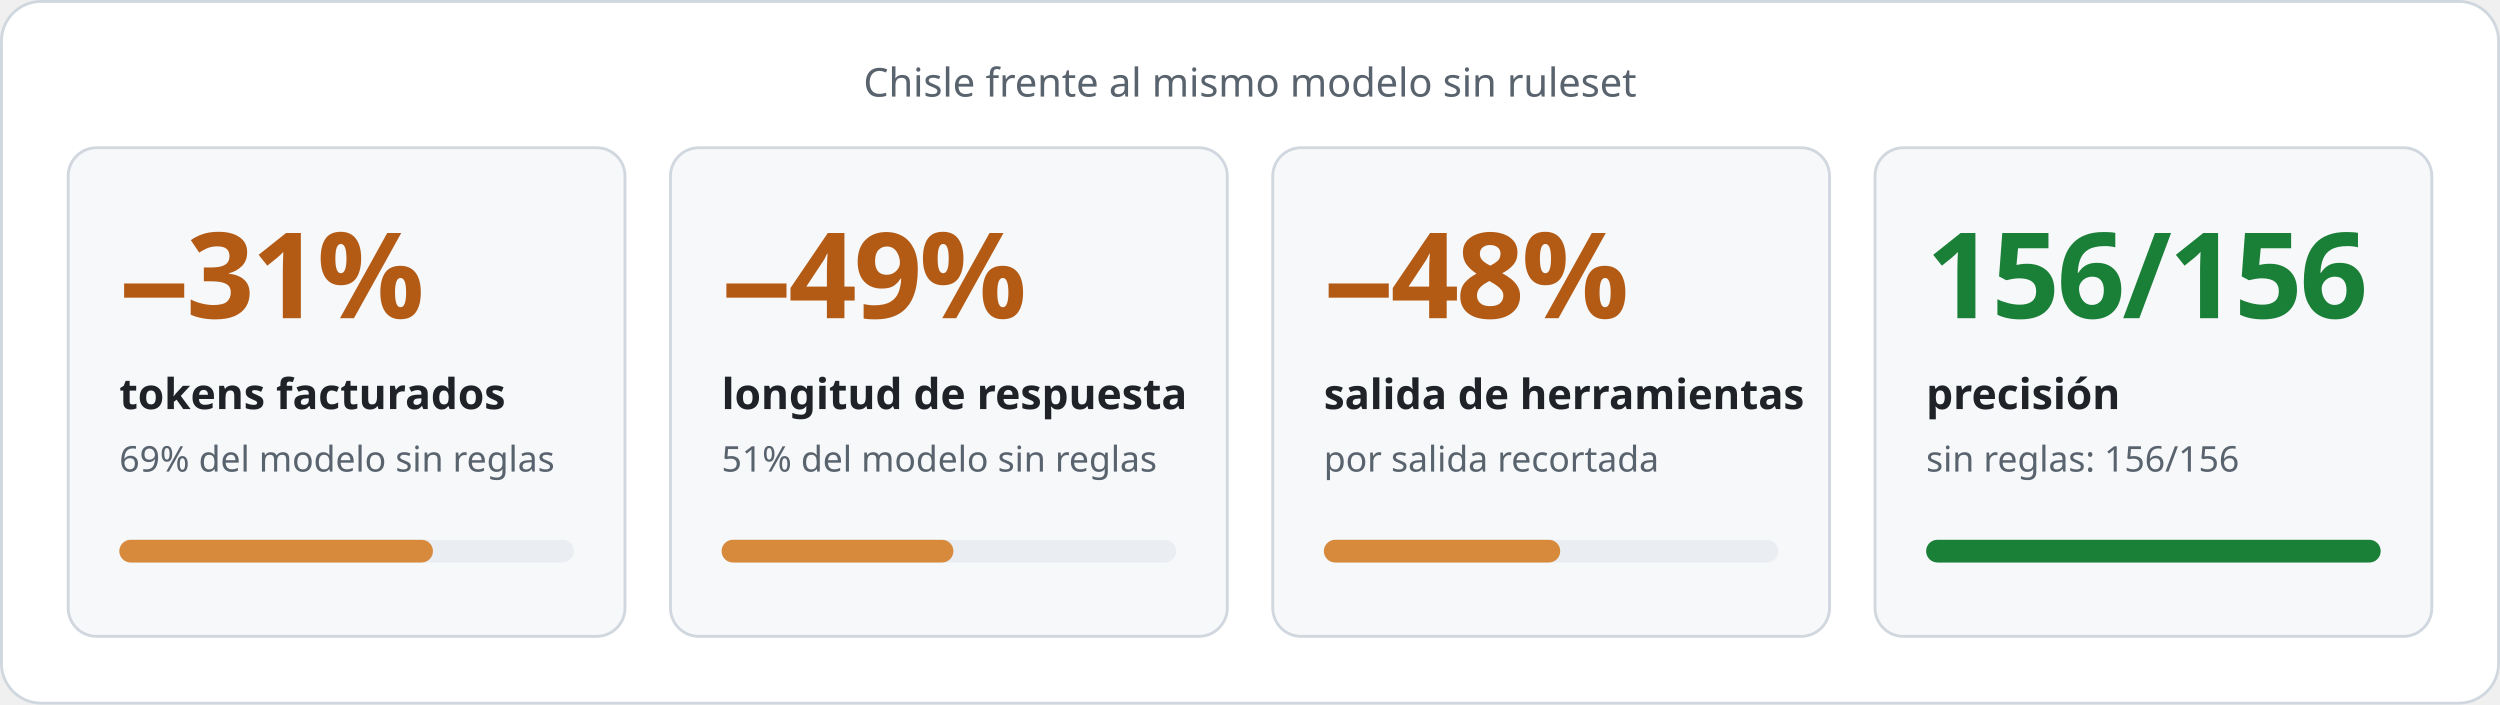
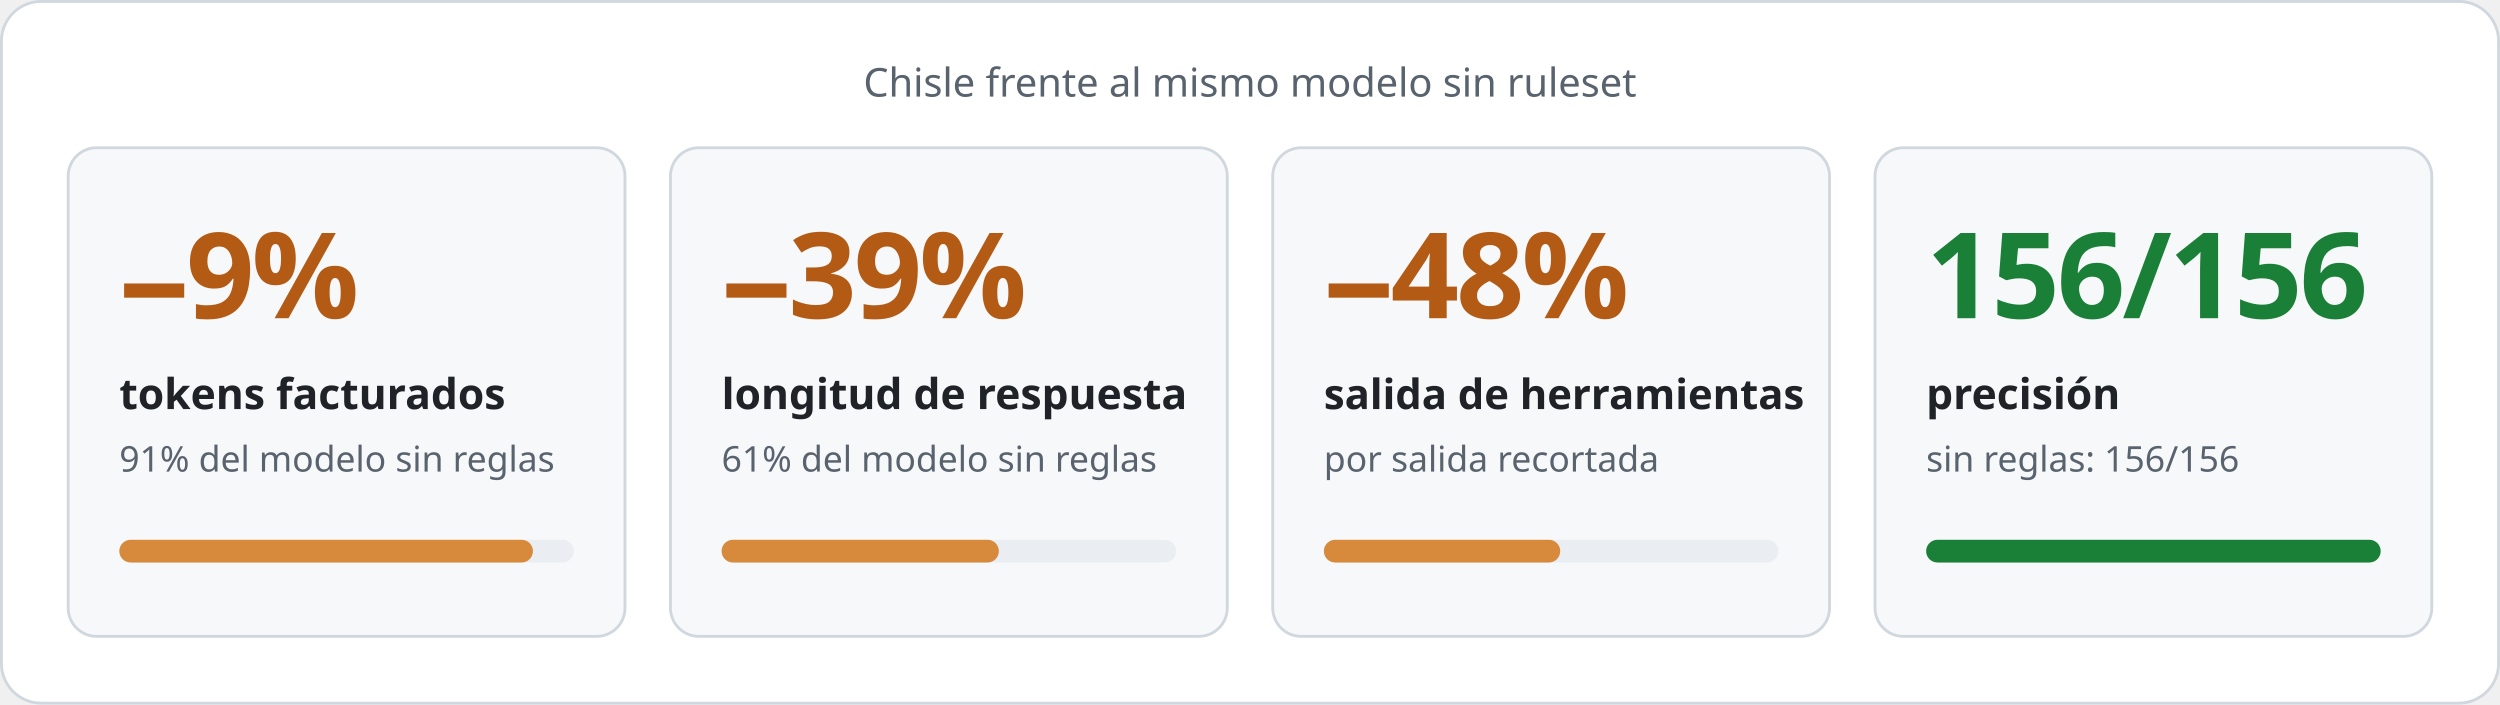
- <svg xmlns="http://www.w3.org/2000/svg" width="880" height="248" viewBox="0 0 880 248" font-family="-apple-system,BlinkMacSystemFont,'Segoe UI','Noto Sans',Helvetica,Arial,sans-serif" xml:space="preserve" role="img" aria-label="Chisle versus the same model with no ruleset: 31% fewer billed output tokens, answers 49% shorter, oversized tool output 48% smaller, accuracy 156 of 156, the same as the bare model.">
+ <svg xmlns="http://www.w3.org/2000/svg" width="880" height="248" viewBox="0 0 880 248" font-family="-apple-system,BlinkMacSystemFont,'Segoe UI','Noto Sans',Helvetica,Arial,sans-serif" xml:space="preserve" role="img" aria-label="Chisle versus the same model with no ruleset: 9% fewer billed output tokens, answers 39% shorter, oversized tool output 48% smaller, accuracy 156 of 156, the same as the bare model.">
  <rect x="0.5" y="0.5" width="879" height="247" rx="14" fill="#ffffff" stroke="#d0d7de" />
  <text x="440" y="34" font-size="14" fill="#59636e" text-anchor="middle">Chisle frente al mismo modelo sin ruleset</text>
  <g>
    <animate attributeName="opacity" values="0;0;1" keyTimes="0;0.000;1" dur="0.6s" fill="freeze" />
    <animateTransform attributeName="transform" type="translate" values="0 10;0 10;0 0" keyTimes="0;0.000;1" dur="0.6s" fill="freeze" calcMode="spline" keySplines="0 0 1 1;0.2 0.7 0.2 1" />
    <rect x="24" y="52" width="196" height="172" rx="10" fill="#f6f8fa" stroke="#d0d7de" />
-     <text x="42" y="112" font-size="42" font-weight="800" letter-spacing="-1" fill="#b35a14">−31%</text>
+     <text x="42" y="112" font-size="42" font-weight="800" letter-spacing="-1" fill="#b35a14">−9%</text>
    <text x="42" y="144" font-size="15" font-weight="600" fill="#1f2328">tokens facturados</text>
-     <text x="42" y="166" font-size="12.5" fill="#59636e">69% del modelo sin reglas</text>
+     <text x="42" y="166" font-size="12.5" fill="#59636e">91% del modelo sin reglas</text>
    <rect x="42" y="190" width="160" height="8" rx="4" fill="#eaeef2" />
-     <rect x="42" y="190" width="110.4" height="8" rx="4" fill="#d78a3c">
-       <animate attributeName="width" values="160;160;110.4;110.4" keyTimes="0;0.2;0.5;1" dur="5s" repeatCount="indefinite" calcMode="spline" keySplines="0.4 0 0.2 1;0.4 0 0.2 1;0.4 0 0.2 1" />
+     <rect x="42" y="190" width="145.6" height="8" rx="4" fill="#d78a3c">
+       <animate attributeName="width" values="160;160;145.6;145.6" keyTimes="0;0.2;0.5;1" dur="5s" repeatCount="indefinite" calcMode="spline" keySplines="0.4 0 0.2 1;0.4 0 0.2 1;0.4 0 0.2 1" />
    </rect>
  </g>
  <g>
    <animate attributeName="opacity" values="0;0;1" keyTimes="0;0.200;1" dur="0.75s" fill="freeze" />
    <animateTransform attributeName="transform" type="translate" values="0 10;0 10;0 0" keyTimes="0;0.200;1" dur="0.75s" fill="freeze" calcMode="spline" keySplines="0 0 1 1;0.2 0.7 0.2 1" />
    <rect x="236" y="52" width="196" height="172" rx="10" fill="#f6f8fa" stroke="#d0d7de" />
-     <text x="254" y="112" font-size="42" font-weight="800" letter-spacing="-1" fill="#b35a14">−49%</text>
+     <text x="254" y="112" font-size="42" font-weight="800" letter-spacing="-1" fill="#b35a14">−39%</text>
    <text x="254" y="144" font-size="15" font-weight="600" fill="#1f2328">longitud de respuesta</text>
-     <text x="254" y="166" font-size="12.5" fill="#59636e">51% del modelo sin reglas</text>
+     <text x="254" y="166" font-size="12.5" fill="#59636e">61% del modelo sin reglas</text>
    <rect x="254" y="190" width="160" height="8" rx="4" fill="#eaeef2" />
-     <rect x="254" y="190" width="81.6" height="8" rx="4" fill="#d78a3c">
-       <animate attributeName="width" values="160;160;81.6;81.6" keyTimes="0;0.2;0.5;1" dur="5s" repeatCount="indefinite" calcMode="spline" keySplines="0.4 0 0.2 1;0.4 0 0.2 1;0.4 0 0.2 1" />
+     <rect x="254" y="190" width="97.6" height="8" rx="4" fill="#d78a3c">
+       <animate attributeName="width" values="160;160;97.6;97.6" keyTimes="0;0.2;0.5;1" dur="5s" repeatCount="indefinite" calcMode="spline" keySplines="0.4 0 0.2 1;0.4 0 0.2 1;0.4 0 0.2 1" />
    </rect>
  </g>
  <g>
    <animate attributeName="opacity" values="0;0;1" keyTimes="0;0.333;1" dur="0.9s" fill="freeze" />
    <animateTransform attributeName="transform" type="translate" values="0 10;0 10;0 0" keyTimes="0;0.333;1" dur="0.9s" fill="freeze" calcMode="spline" keySplines="0 0 1 1;0.2 0.7 0.2 1" />
    <rect x="448" y="52" width="196" height="172" rx="10" fill="#f6f8fa" stroke="#d0d7de" />
    <text x="466" y="112" font-size="42" font-weight="800" letter-spacing="-1" fill="#b35a14">−48%</text>
    <text x="466" y="144" font-size="14.7" font-weight="600" fill="#1f2328">salida de herramientas</text>
    <text x="466" y="166" font-size="12.5" fill="#59636e">por salida recortada</text>
    <rect x="466" y="190" width="160" height="8" rx="4" fill="#eaeef2" />
    <rect x="466" y="190" width="83.2" height="8" rx="4" fill="#d78a3c">
      <animate attributeName="width" values="160;160;83.2;83.2" keyTimes="0;0.2;0.5;1" dur="5s" repeatCount="indefinite" calcMode="spline" keySplines="0.4 0 0.2 1;0.4 0 0.2 1;0.4 0 0.2 1" />
    </rect>
  </g>
  <g>
    <animate attributeName="opacity" values="0;0;1" keyTimes="0;0.429;1" dur="1.05s" fill="freeze" />
    <animateTransform attributeName="transform" type="translate" values="0 10;0 10;0 0" keyTimes="0;0.429;1" dur="1.05s" fill="freeze" calcMode="spline" keySplines="0 0 1 1;0.2 0.7 0.2 1" />
    <rect x="660" y="52" width="196" height="172" rx="10" fill="#f6f8fa" stroke="#d0d7de" />
    <text x="678" y="112" font-size="42" font-weight="800" letter-spacing="-1" fill="#1a7f37">156/156</text>
    <text x="678" y="144" font-size="15" font-weight="600" fill="#1f2328">precisión</text>
    <text x="678" y="166" font-size="12.5" fill="#59636e">sin reglas: 156/156</text>
    <rect x="678" y="190" width="160" height="8" rx="4" fill="#eaeef2" />
    <rect x="678" y="190" width="160" height="8" rx="4" fill="#1a7f37" />
  </g>
</svg>
